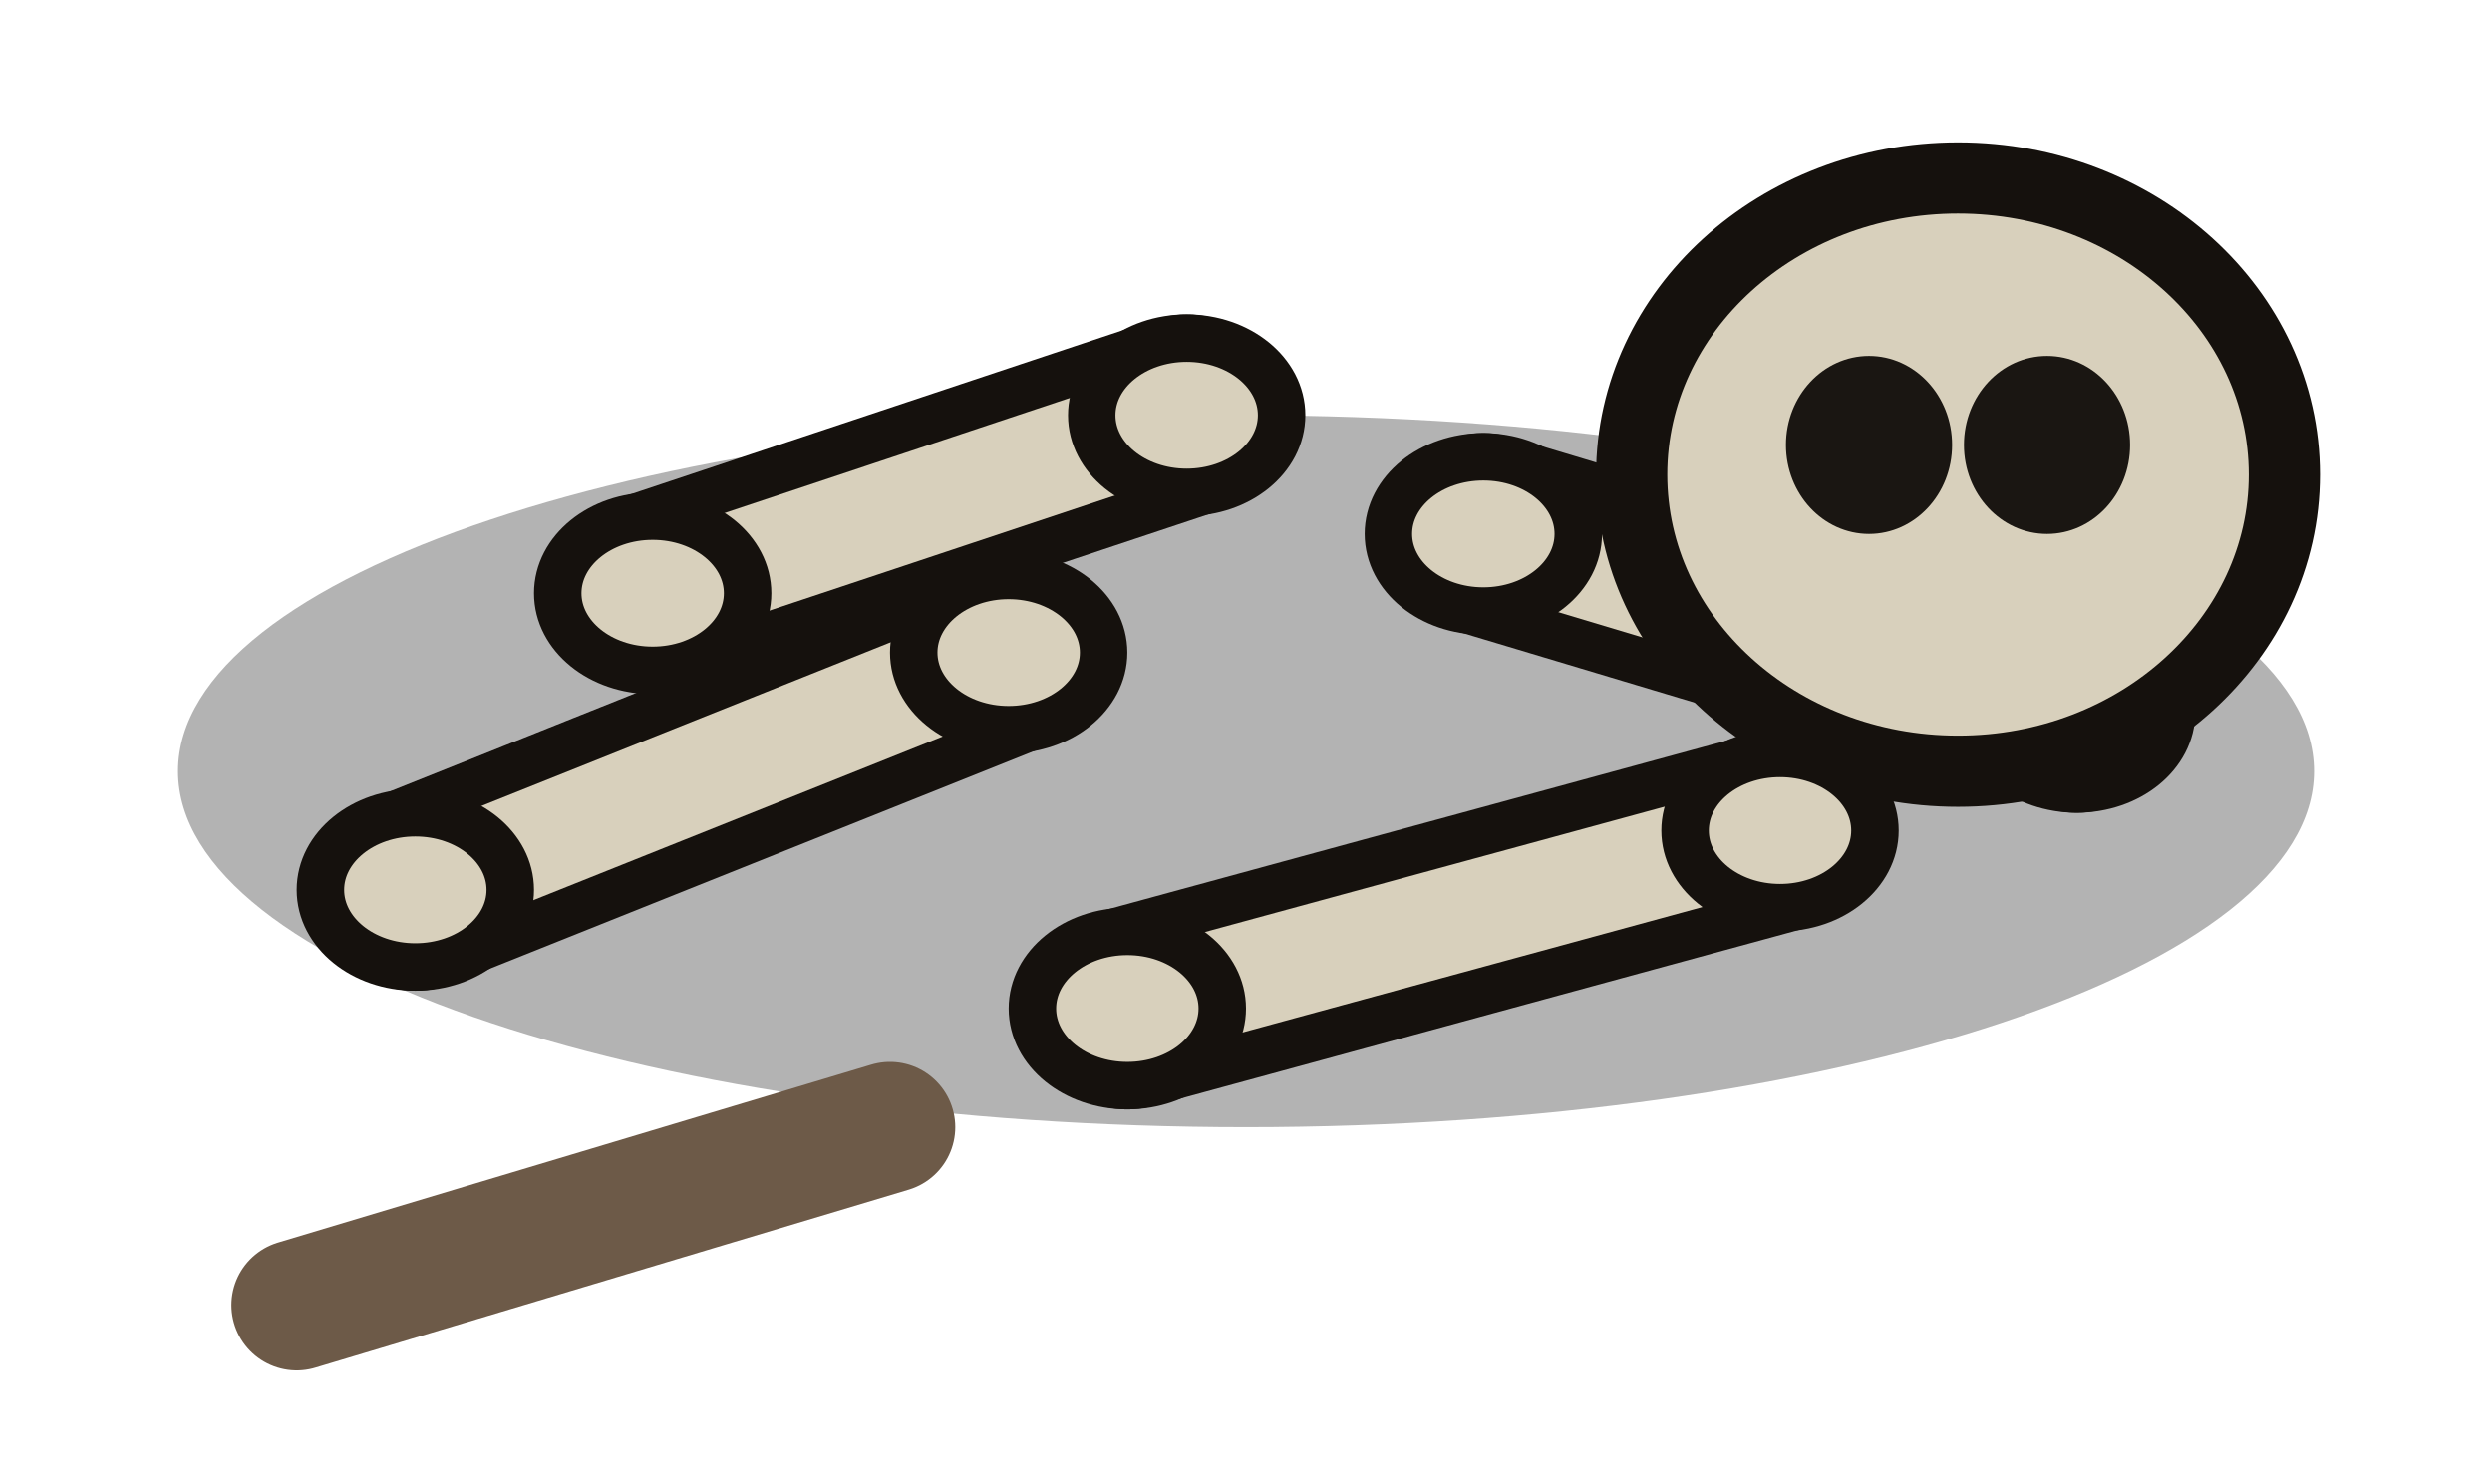
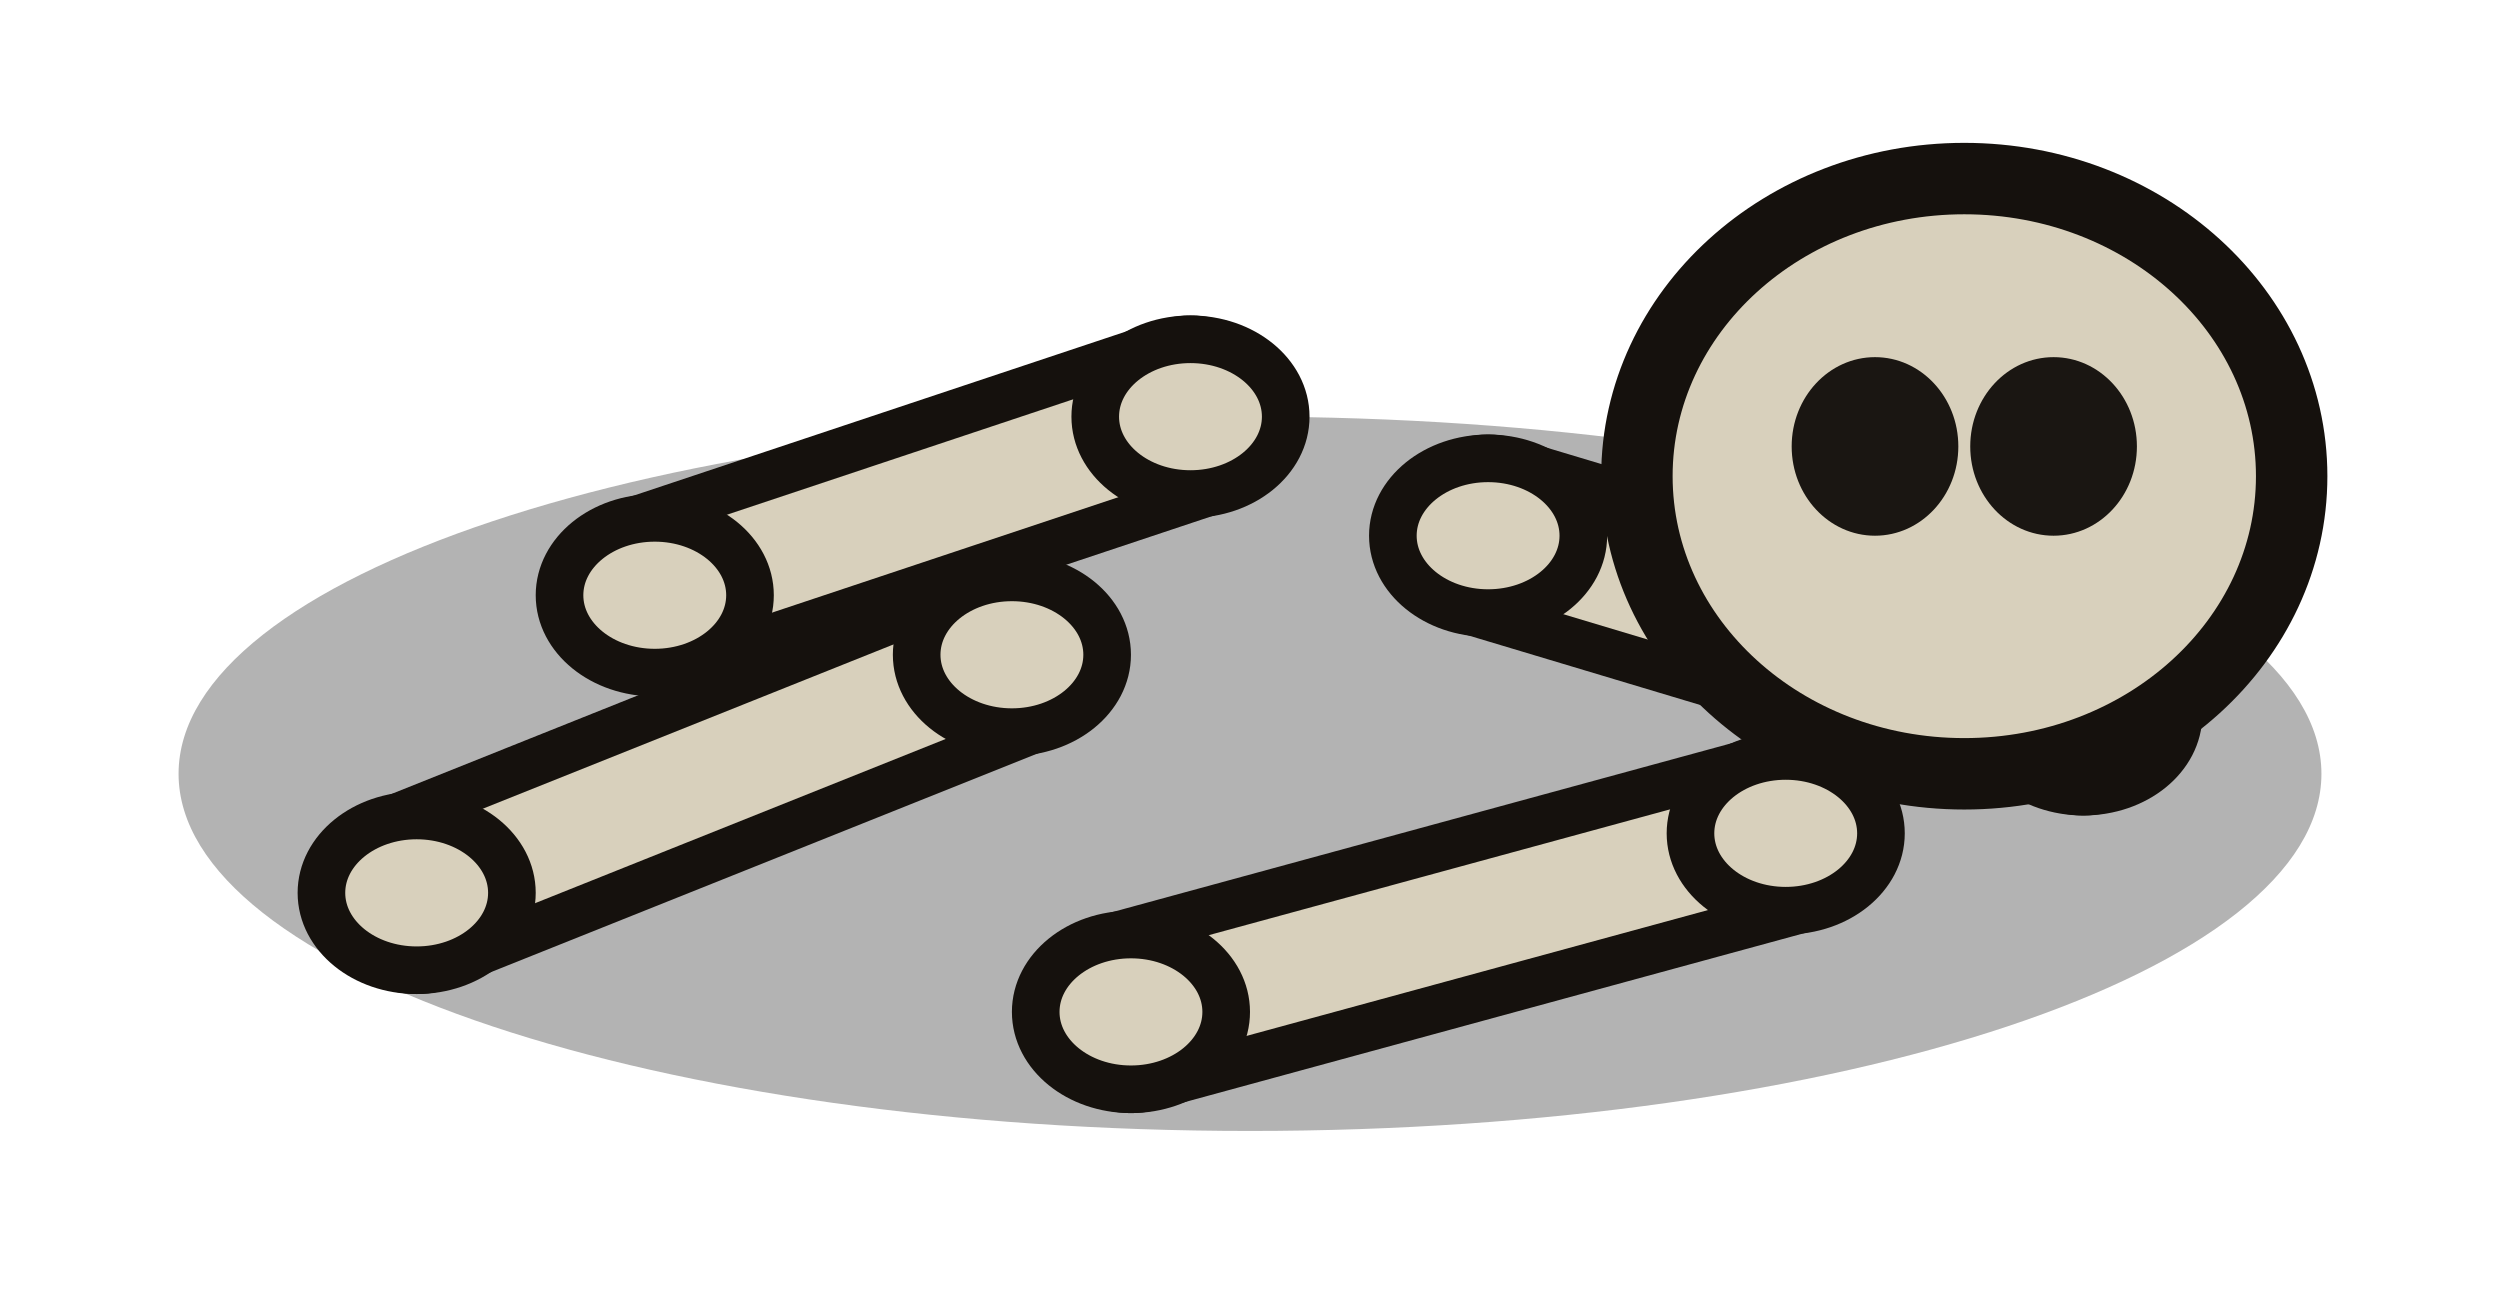
- <svg xmlns="http://www.w3.org/2000/svg" width="84" height="50" viewBox="-21 -13 42 25">
+ <svg xmlns="http://www.w3.org/2000/svg" width="84" height="44" viewBox="-21 -13 42 22">
  <ellipse cx="0" cy="0" rx="18" ry="6" fill="#000" opacity="0.3" />
  <polyline points="-14,2 -4,-2" fill="none" stroke="#15110d" stroke-width="3.4" stroke-linecap="round" stroke-linejoin="round" />
  <polyline points="-14,2 -4,-2" fill="none" stroke="#d8d0bc" stroke-width="1.8" stroke-linecap="round" stroke-linejoin="round" />
  <ellipse cx="-14" cy="2" rx="1.6" ry="1.3" fill="#d8d0bc" stroke="#15110d" stroke-width="0.8" />
  <ellipse cx="-4" cy="-2" rx="1.6" ry="1.3" fill="#d8d0bc" stroke="#15110d" stroke-width="0.8" />
  <polyline points="-2,4 9,1" fill="none" stroke="#15110d" stroke-width="3.4" stroke-linecap="round" stroke-linejoin="round" />
  <polyline points="-2,4 9,1" fill="none" stroke="#d8d0bc" stroke-width="1.8" stroke-linecap="round" stroke-linejoin="round" />
  <ellipse cx="-2" cy="4" rx="1.6" ry="1.3" fill="#d8d0bc" stroke="#15110d" stroke-width="0.8" />
  <ellipse cx="9" cy="1" rx="1.6" ry="1.3" fill="#d8d0bc" stroke="#15110d" stroke-width="0.8" />
  <polyline points="4,-4 14,-1" fill="none" stroke="#15110d" stroke-width="3.4" stroke-linecap="round" stroke-linejoin="round" />
  <polyline points="4,-4 14,-1" fill="none" stroke="#d8d0bc" stroke-width="1.8" stroke-linecap="round" stroke-linejoin="round" />
  <ellipse cx="4" cy="-4" rx="1.6" ry="1.3" fill="#d8d0bc" stroke="#15110d" stroke-width="0.8" />
  <ellipse cx="14" cy="-1" rx="1.6" ry="1.3" fill="#d8d0bc" stroke="#15110d" stroke-width="0.8" />
  <polyline points="-10,-3 -1,-6" fill="none" stroke="#15110d" stroke-width="3.4" stroke-linecap="round" stroke-linejoin="round" />
  <polyline points="-10,-3 -1,-6" fill="none" stroke="#d8d0bc" stroke-width="1.8" stroke-linecap="round" stroke-linejoin="round" />
  <ellipse cx="-10" cy="-3" rx="1.6" ry="1.3" fill="#d8d0bc" stroke="#15110d" stroke-width="0.8" />
  <ellipse cx="-1" cy="-6" rx="1.6" ry="1.3" fill="#d8d0bc" stroke="#15110d" stroke-width="0.8" />
  <ellipse cx="12" cy="-5" rx="5.5" ry="5" fill="#d8d0bc" stroke="#15110d" stroke-width="1.2" />
  <ellipse cx="10.5" cy="-5.5" rx="1.4" ry="1.5" fill="#1a1612" />
  <ellipse cx="13.5" cy="-5.5" rx="1.4" ry="1.5" fill="#1a1612" />
-   <polyline points="-6,6 -16,9" fill="none" stroke="#6d5a48" stroke-width="2.2" stroke-linecap="round" stroke-linejoin="round" />
</svg>
